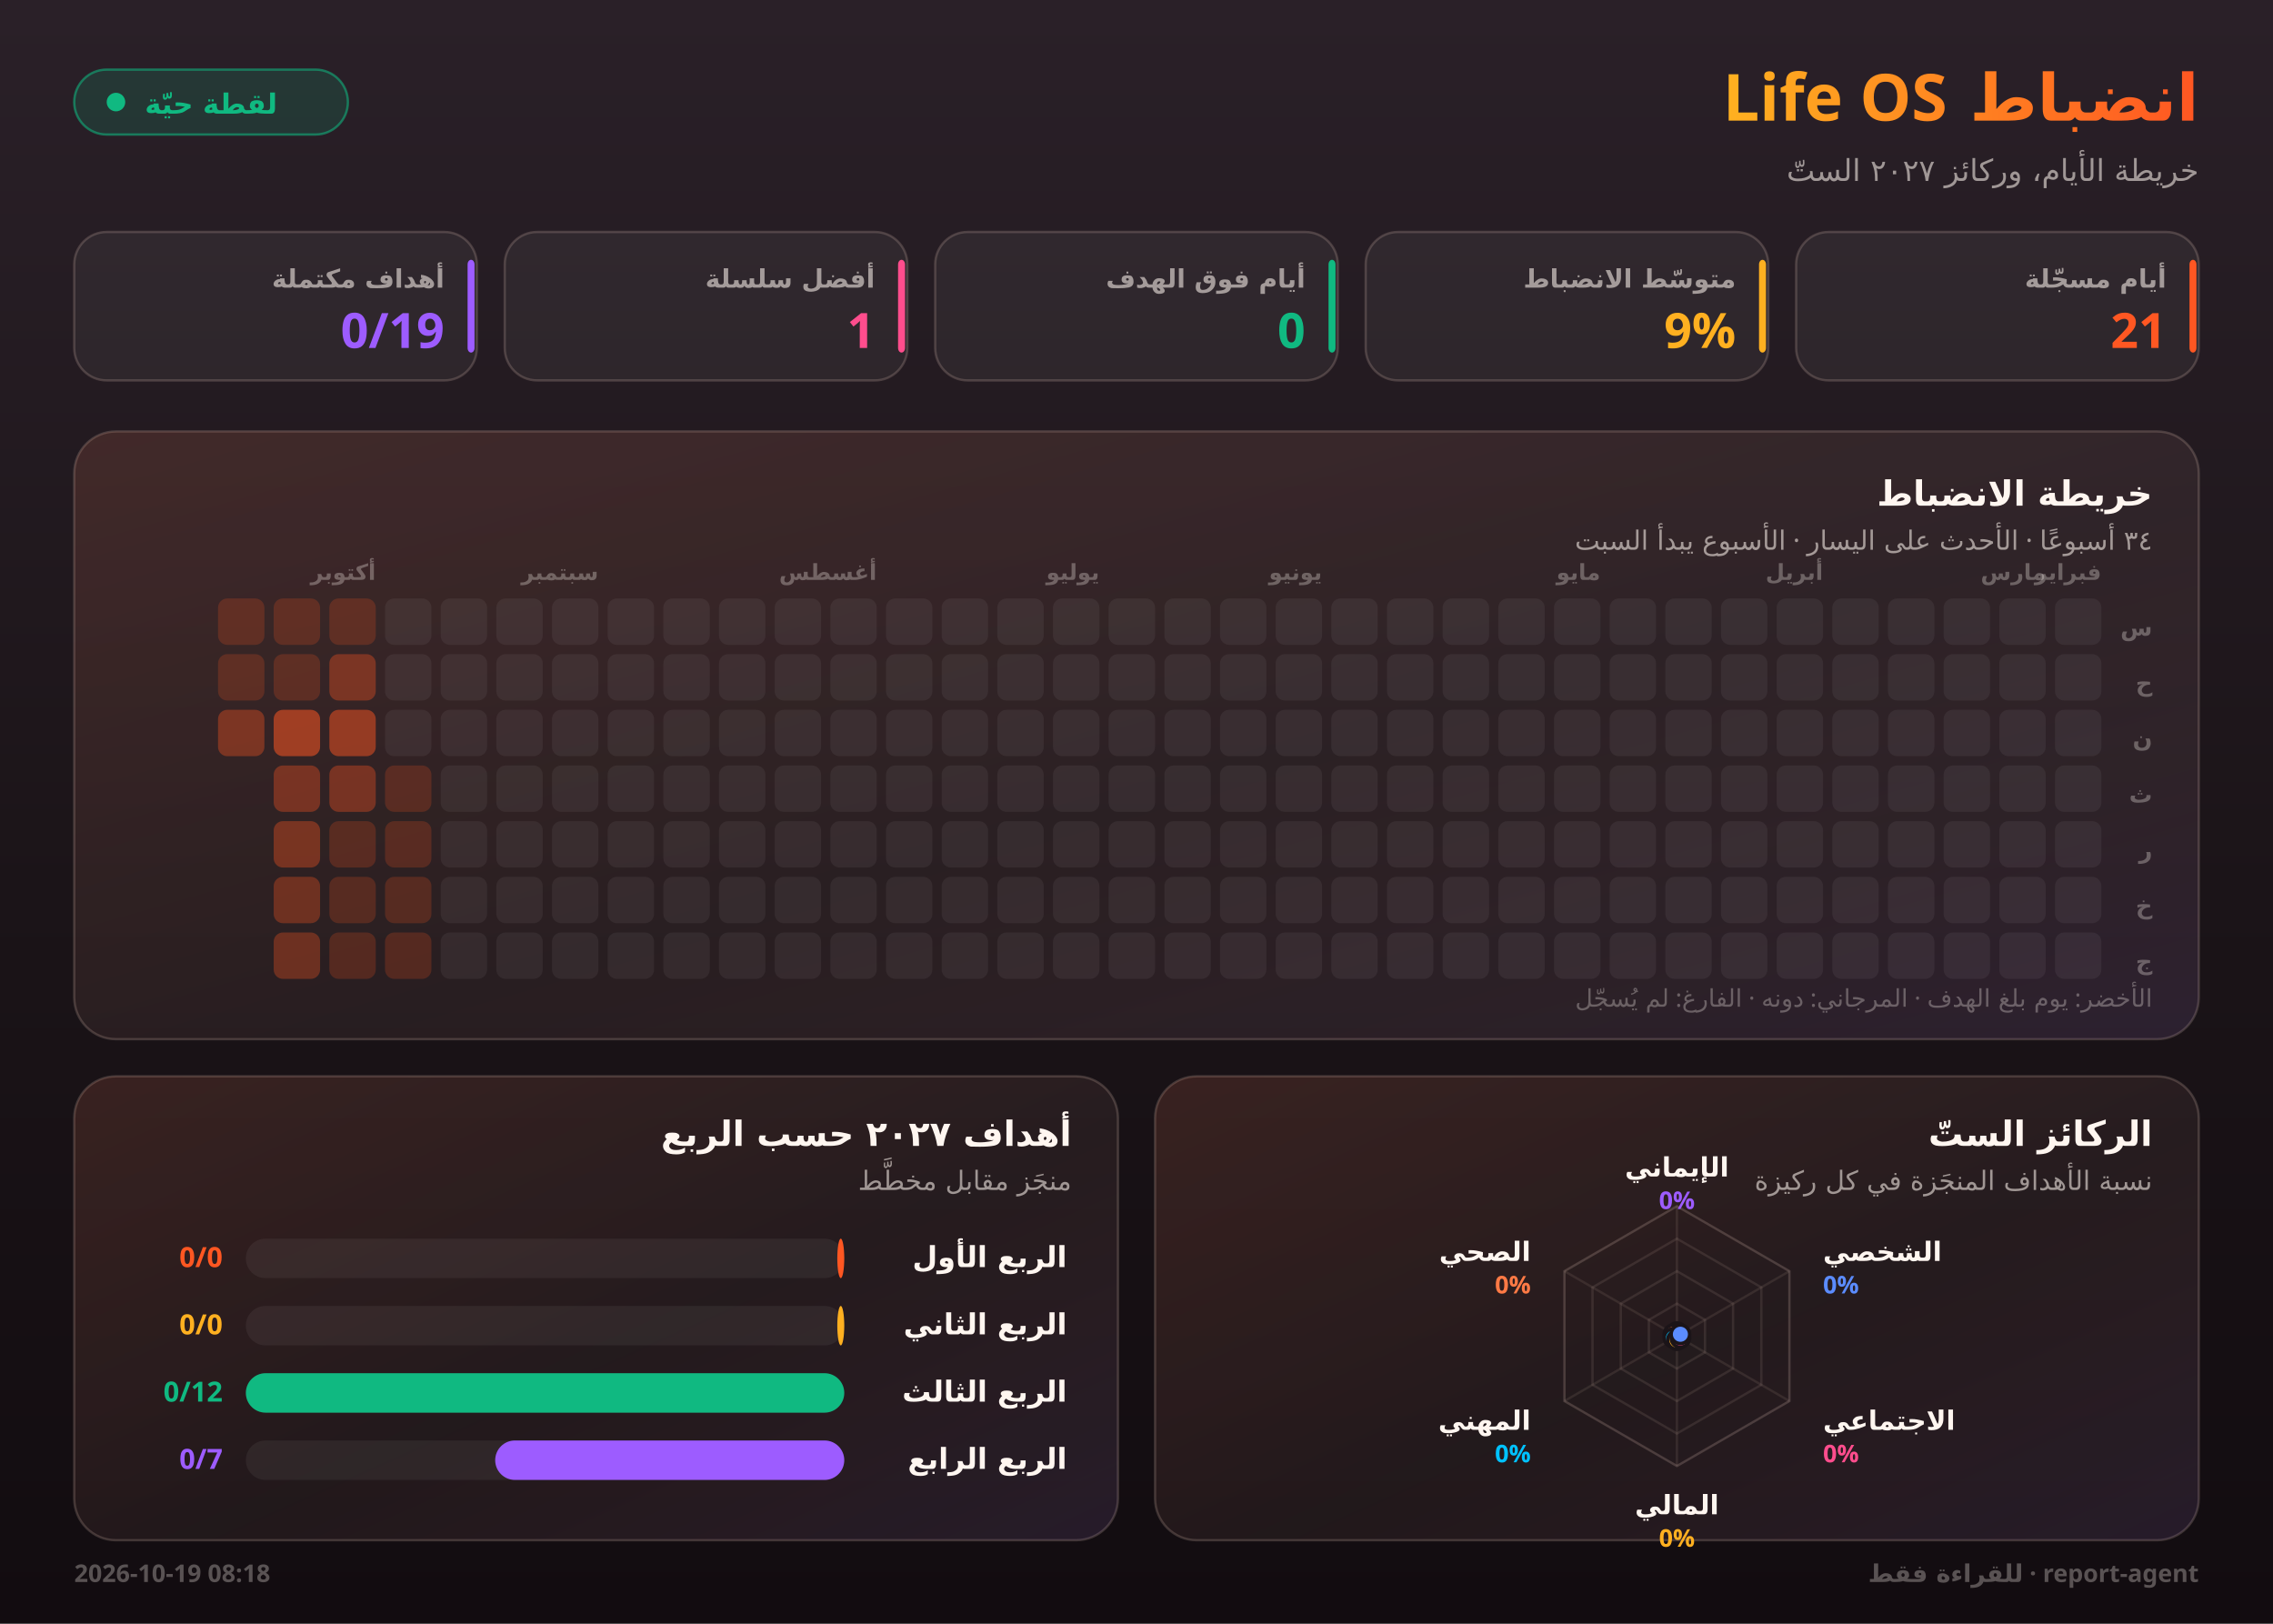
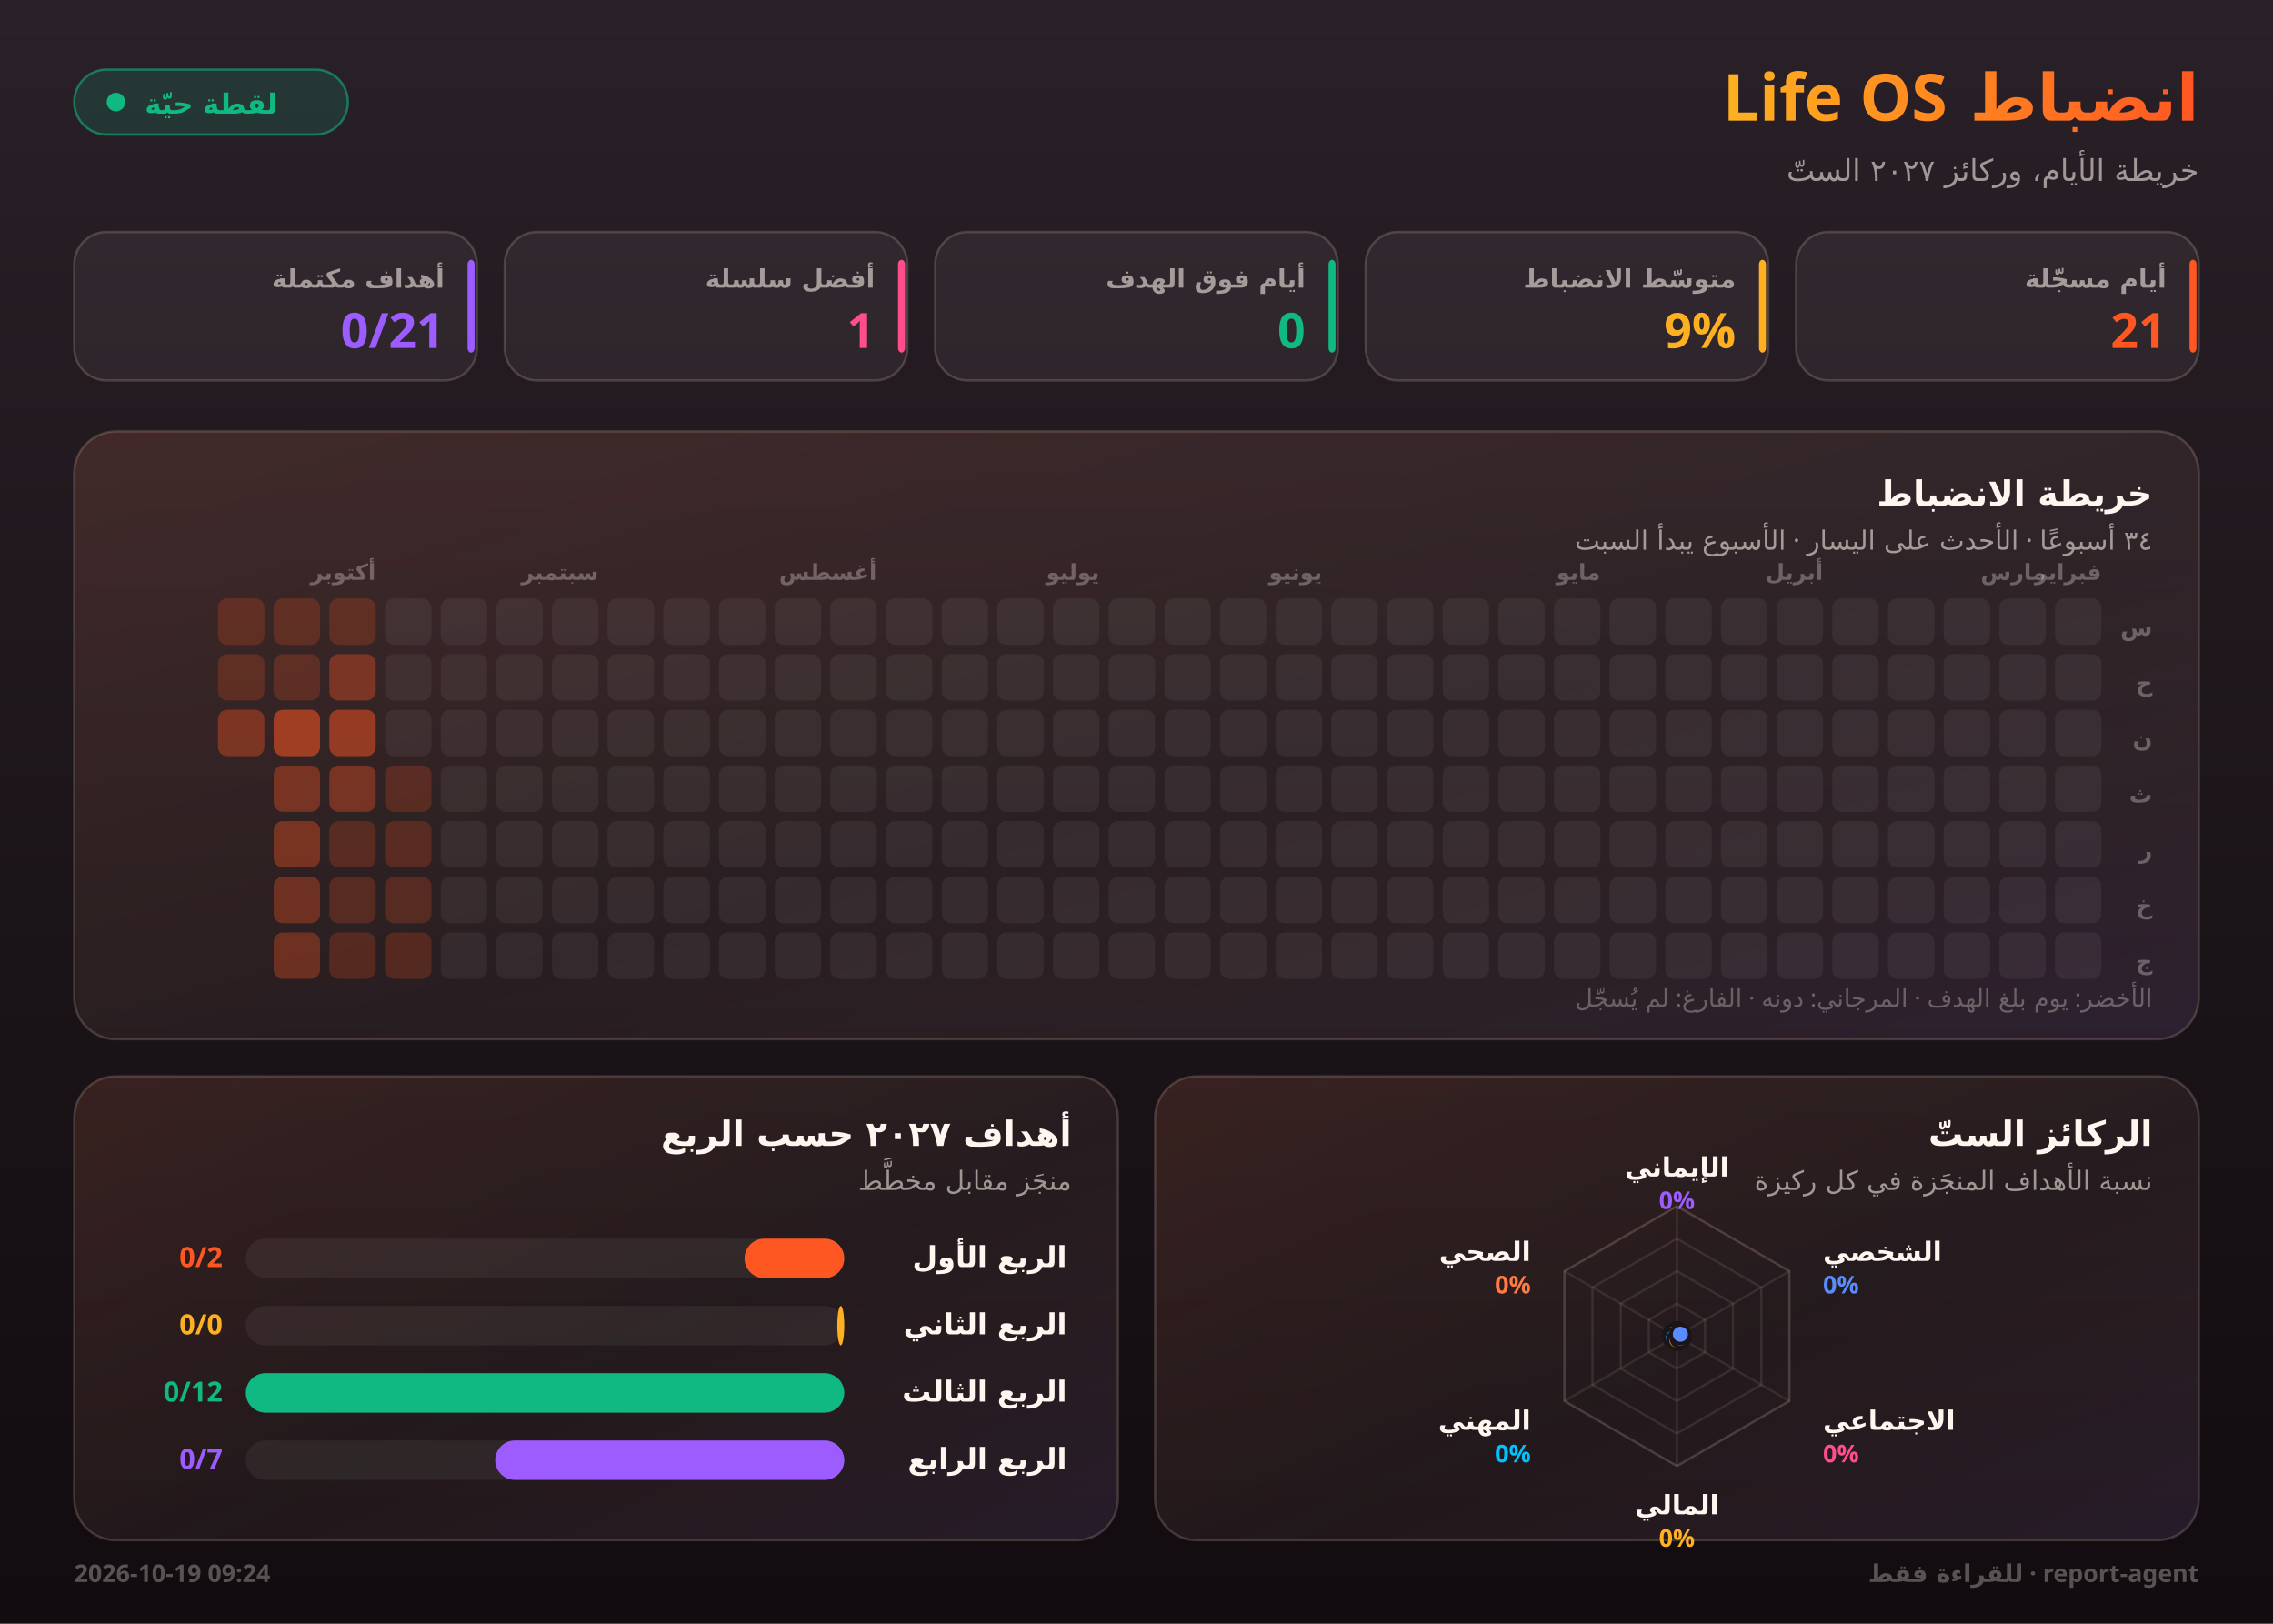
<svg xmlns="http://www.w3.org/2000/svg" width="980" height="700" viewBox="0 0 980 700" font-family="Tajawal, Cairo, 'Segoe UI', system-ui, sans-serif">
  <defs>
    <linearGradient id="sky" x1="0" y1="0" x2="0" y2="1">
      <stop offset="0%" stop-color="#2A2028" />
      <stop offset="55%" stop-color="#1B1418" />
      <stop offset="100%" stop-color="#120C10" />
    </linearGradient>
    <linearGradient id="sheen" x1="0" y1="0" x2="1" y2="1">
      <stop offset="0%" stop-color="#FF5722" stop-opacity="0.10" />
      <stop offset="55%" stop-color="#FF5722" stop-opacity="0.02" />
      <stop offset="100%" stop-color="#9D5CFF" stop-opacity="0.07" />
    </linearGradient>
    <linearGradient id="title" x1="1" y1="0" x2="0" y2="0">
      <stop offset="0%" stop-color="#FF5722" />
      <stop offset="100%" stop-color="#FFB020" />
    </linearGradient>
  </defs>
  <rect width="980" height="700" fill="url(#sky)" />
  <text x="948" y="52" fill="url(#title)" font-size="28" font-weight="800" text-anchor="start" style="direction:rtl;unicode-bidi:isolate">انضباط Life OS</text>
  <text x="948" y="78" fill="rgba(255,246,240,0.56)" font-size="13" font-weight="500" text-anchor="start" style="direction:rtl;unicode-bidi:isolate">خريطة الأيام، وركائز ٢٠٢٧ الستّ</text>
  <rect x="32" y="30" width="118" height="28" rx="14" fill="#10B981" fill-opacity="0.16" stroke="#10B981" stroke-opacity="0.55" />
  <circle cx="50" cy="44" r="4" fill="#10B981" />
  <text x="91" y="49" fill="#10B981" font-size="12" font-weight="700" text-anchor="middle" style="direction:rtl;unicode-bidi:isolate">لقطة حيّة</text>
  <rect x="774.4" y="100" width="173.6" height="64" rx="14" fill="rgba(255,255,255,0.05)" stroke="rgba(255,225,210,0.18)" />
  <rect x="944" y="112" width="3" height="40" rx="2" fill="#FF5722" />
  <text x="934" y="124" fill="rgba(255,246,240,0.56)" font-size="11" font-weight="600" text-anchor="start" style="direction:rtl;unicode-bidi:isolate">أيام مسجّلة</text>
  <text x="934" y="150" fill="#FF5722" font-size="21" font-weight="800" text-anchor="end" style="direction:ltr;unicode-bidi:isolate">21</text>
  <rect x="588.8" y="100" width="173.6" height="64" rx="14" fill="rgba(255,255,255,0.05)" stroke="rgba(255,225,210,0.18)" />
  <rect x="758.4" y="112" width="3" height="40" rx="2" fill="#FFB020" />
  <text x="748.4" y="124" fill="rgba(255,246,240,0.56)" font-size="11" font-weight="600" text-anchor="start" style="direction:rtl;unicode-bidi:isolate">متوسّط الانضباط</text>
  <text x="748.4" y="150" fill="#FFB020" font-size="21" font-weight="800" text-anchor="end" style="direction:ltr;unicode-bidi:isolate">9%</text>
  <rect x="403.2" y="100" width="173.6" height="64" rx="14" fill="rgba(255,255,255,0.05)" stroke="rgba(255,225,210,0.18)" />
  <rect x="572.8" y="112" width="3" height="40" rx="2" fill="#10B981" />
  <text x="562.8" y="124" fill="rgba(255,246,240,0.56)" font-size="11" font-weight="600" text-anchor="start" style="direction:rtl;unicode-bidi:isolate">أيام فوق الهدف</text>
  <text x="562.8" y="150" fill="#10B981" font-size="21" font-weight="800" text-anchor="end" style="direction:ltr;unicode-bidi:isolate">0</text>
  <rect x="217.6" y="100" width="173.6" height="64" rx="14" fill="rgba(255,255,255,0.05)" stroke="rgba(255,225,210,0.18)" />
  <rect x="387.2" y="112" width="3" height="40" rx="2" fill="#FF4D8D" />
  <text x="377.2" y="124" fill="rgba(255,246,240,0.56)" font-size="11" font-weight="600" text-anchor="start" style="direction:rtl;unicode-bidi:isolate">أفضل سلسلة</text>
  <text x="377.2" y="150" fill="#FF4D8D" font-size="21" font-weight="800" text-anchor="end" style="direction:ltr;unicode-bidi:isolate">1</text>
  <rect x="32" y="100" width="173.6" height="64" rx="14" fill="rgba(255,255,255,0.05)" stroke="rgba(255,225,210,0.18)" />
  <rect x="201.6" y="112" width="3" height="40" rx="2" fill="#9D5CFF" />
  <text x="191.6" y="124" fill="rgba(255,246,240,0.56)" font-size="11" font-weight="600" text-anchor="start" style="direction:rtl;unicode-bidi:isolate">أهداف مكتملة</text>
-   <text x="191.6" y="150" fill="#9D5CFF" font-size="21" font-weight="800" text-anchor="end" style="direction:ltr;unicode-bidi:isolate">0/19</text>
+   <text x="191.6" y="150" fill="#9D5CFF" font-size="21" font-weight="800" text-anchor="end" style="direction:ltr;unicode-bidi:isolate">0/21</text>
  <g>
    <rect x="32" y="186" width="916" height="262" rx="18" fill="rgba(255,255,255,0.045)" stroke="rgba(255,225,210,0.18)" />
    <rect x="32" y="186" width="916" height="262" rx="18" fill="url(#sheen)" />
  </g>
  <text x="928" y="218" fill="#FFF6F0" font-size="15" font-weight="700" text-anchor="start" style="direction:rtl;unicode-bidi:isolate">خريطة الانضباط</text>
  <text x="928" y="237" fill="rgba(255,246,240,0.56)" font-size="11.5" font-weight="500" text-anchor="start" style="direction:rtl;unicode-bidi:isolate">٣٤ أسبوعًا · الأحدث على اليسار · الأسبوع يبدأ السبت</text>
  <text x="928" y="274" fill="rgba(255,246,240,0.30)" font-size="10" font-weight="600" text-anchor="start" style="direction:rtl;unicode-bidi:isolate">س</text>
  <text x="928" y="298" fill="rgba(255,246,240,0.30)" font-size="10" font-weight="600" text-anchor="start" style="direction:rtl;unicode-bidi:isolate">ح</text>
  <text x="928" y="322" fill="rgba(255,246,240,0.30)" font-size="10" font-weight="600" text-anchor="start" style="direction:rtl;unicode-bidi:isolate">ن</text>
  <text x="928" y="346" fill="rgba(255,246,240,0.30)" font-size="10" font-weight="600" text-anchor="start" style="direction:rtl;unicode-bidi:isolate">ث</text>
  <text x="928" y="370" fill="rgba(255,246,240,0.30)" font-size="10" font-weight="600" text-anchor="start" style="direction:rtl;unicode-bidi:isolate">ر</text>
  <text x="928" y="394" fill="rgba(255,246,240,0.30)" font-size="10" font-weight="600" text-anchor="start" style="direction:rtl;unicode-bidi:isolate">خ</text>
  <text x="928" y="418" fill="rgba(255,246,240,0.30)" font-size="10" font-weight="600" text-anchor="start" style="direction:rtl;unicode-bidi:isolate">ج</text>
  <text x="906" y="250" fill="rgba(255,246,240,0.30)" font-size="9.5" font-weight="600" text-anchor="start" style="direction:rtl;unicode-bidi:isolate">فبراير</text>
  <rect x="886" y="258" width="20" height="20" rx="4" fill="rgba(255,255,255,0.055)" fill-opacity="1.00" />
  <rect x="886" y="282" width="20" height="20" rx="4" fill="rgba(255,255,255,0.055)" fill-opacity="1.00" />
  <rect x="886" y="306" width="20" height="20" rx="4" fill="rgba(255,255,255,0.055)" fill-opacity="1.00" />
  <rect x="886" y="330" width="20" height="20" rx="4" fill="rgba(255,255,255,0.055)" fill-opacity="1.00" />
  <rect x="886" y="354" width="20" height="20" rx="4" fill="rgba(255,255,255,0.055)" fill-opacity="1.00" />
  <rect x="886" y="378" width="20" height="20" rx="4" fill="rgba(255,255,255,0.055)" fill-opacity="1.00" />
  <rect x="886" y="402" width="20" height="20" rx="4" fill="rgba(255,255,255,0.055)" fill-opacity="1.00" />
  <text x="882" y="250" fill="rgba(255,246,240,0.30)" font-size="9.5" font-weight="600" text-anchor="start" style="direction:rtl;unicode-bidi:isolate">مارس</text>
  <rect x="862" y="258" width="20" height="20" rx="4" fill="rgba(255,255,255,0.055)" fill-opacity="1.00" />
  <rect x="862" y="282" width="20" height="20" rx="4" fill="rgba(255,255,255,0.055)" fill-opacity="1.00" />
  <rect x="862" y="306" width="20" height="20" rx="4" fill="rgba(255,255,255,0.055)" fill-opacity="1.00" />
  <rect x="862" y="330" width="20" height="20" rx="4" fill="rgba(255,255,255,0.055)" fill-opacity="1.00" />
  <rect x="862" y="354" width="20" height="20" rx="4" fill="rgba(255,255,255,0.055)" fill-opacity="1.00" />
  <rect x="862" y="378" width="20" height="20" rx="4" fill="rgba(255,255,255,0.055)" fill-opacity="1.00" />
  <rect x="862" y="402" width="20" height="20" rx="4" fill="rgba(255,255,255,0.055)" fill-opacity="1.00" />
  <rect x="838" y="258" width="20" height="20" rx="4" fill="rgba(255,255,255,0.055)" fill-opacity="1.00" />
  <rect x="838" y="282" width="20" height="20" rx="4" fill="rgba(255,255,255,0.055)" fill-opacity="1.00" />
  <rect x="838" y="306" width="20" height="20" rx="4" fill="rgba(255,255,255,0.055)" fill-opacity="1.00" />
  <rect x="838" y="330" width="20" height="20" rx="4" fill="rgba(255,255,255,0.055)" fill-opacity="1.00" />
  <rect x="838" y="354" width="20" height="20" rx="4" fill="rgba(255,255,255,0.055)" fill-opacity="1.00" />
  <rect x="838" y="378" width="20" height="20" rx="4" fill="rgba(255,255,255,0.055)" fill-opacity="1.00" />
  <rect x="838" y="402" width="20" height="20" rx="4" fill="rgba(255,255,255,0.055)" fill-opacity="1.00" />
  <rect x="814" y="258" width="20" height="20" rx="4" fill="rgba(255,255,255,0.055)" fill-opacity="1.00" />
  <rect x="814" y="282" width="20" height="20" rx="4" fill="rgba(255,255,255,0.055)" fill-opacity="1.00" />
  <rect x="814" y="306" width="20" height="20" rx="4" fill="rgba(255,255,255,0.055)" fill-opacity="1.00" />
  <rect x="814" y="330" width="20" height="20" rx="4" fill="rgba(255,255,255,0.055)" fill-opacity="1.00" />
  <rect x="814" y="354" width="20" height="20" rx="4" fill="rgba(255,255,255,0.055)" fill-opacity="1.00" />
  <rect x="814" y="378" width="20" height="20" rx="4" fill="rgba(255,255,255,0.055)" fill-opacity="1.00" />
  <rect x="814" y="402" width="20" height="20" rx="4" fill="rgba(255,255,255,0.055)" fill-opacity="1.00" />
  <rect x="790" y="258" width="20" height="20" rx="4" fill="rgba(255,255,255,0.055)" fill-opacity="1.00" />
  <rect x="790" y="282" width="20" height="20" rx="4" fill="rgba(255,255,255,0.055)" fill-opacity="1.00" />
  <rect x="790" y="306" width="20" height="20" rx="4" fill="rgba(255,255,255,0.055)" fill-opacity="1.00" />
  <rect x="790" y="330" width="20" height="20" rx="4" fill="rgba(255,255,255,0.055)" fill-opacity="1.00" />
  <rect x="790" y="354" width="20" height="20" rx="4" fill="rgba(255,255,255,0.055)" fill-opacity="1.00" />
  <rect x="790" y="378" width="20" height="20" rx="4" fill="rgba(255,255,255,0.055)" fill-opacity="1.00" />
  <rect x="790" y="402" width="20" height="20" rx="4" fill="rgba(255,255,255,0.055)" fill-opacity="1.00" />
  <text x="786" y="250" fill="rgba(255,246,240,0.30)" font-size="9.5" font-weight="600" text-anchor="start" style="direction:rtl;unicode-bidi:isolate">أبريل</text>
  <rect x="766" y="258" width="20" height="20" rx="4" fill="rgba(255,255,255,0.055)" fill-opacity="1.00" />
  <rect x="766" y="282" width="20" height="20" rx="4" fill="rgba(255,255,255,0.055)" fill-opacity="1.00" />
  <rect x="766" y="306" width="20" height="20" rx="4" fill="rgba(255,255,255,0.055)" fill-opacity="1.00" />
  <rect x="766" y="330" width="20" height="20" rx="4" fill="rgba(255,255,255,0.055)" fill-opacity="1.00" />
  <rect x="766" y="354" width="20" height="20" rx="4" fill="rgba(255,255,255,0.055)" fill-opacity="1.00" />
  <rect x="766" y="378" width="20" height="20" rx="4" fill="rgba(255,255,255,0.055)" fill-opacity="1.00" />
  <rect x="766" y="402" width="20" height="20" rx="4" fill="rgba(255,255,255,0.055)" fill-opacity="1.00" />
  <rect x="742" y="258" width="20" height="20" rx="4" fill="rgba(255,255,255,0.055)" fill-opacity="1.00" />
  <rect x="742" y="282" width="20" height="20" rx="4" fill="rgba(255,255,255,0.055)" fill-opacity="1.00" />
  <rect x="742" y="306" width="20" height="20" rx="4" fill="rgba(255,255,255,0.055)" fill-opacity="1.00" />
  <rect x="742" y="330" width="20" height="20" rx="4" fill="rgba(255,255,255,0.055)" fill-opacity="1.00" />
  <rect x="742" y="354" width="20" height="20" rx="4" fill="rgba(255,255,255,0.055)" fill-opacity="1.00" />
  <rect x="742" y="378" width="20" height="20" rx="4" fill="rgba(255,255,255,0.055)" fill-opacity="1.00" />
  <rect x="742" y="402" width="20" height="20" rx="4" fill="rgba(255,255,255,0.055)" fill-opacity="1.00" />
  <rect x="718" y="258" width="20" height="20" rx="4" fill="rgba(255,255,255,0.055)" fill-opacity="1.00" />
  <rect x="718" y="282" width="20" height="20" rx="4" fill="rgba(255,255,255,0.055)" fill-opacity="1.00" />
  <rect x="718" y="306" width="20" height="20" rx="4" fill="rgba(255,255,255,0.055)" fill-opacity="1.00" />
  <rect x="718" y="330" width="20" height="20" rx="4" fill="rgba(255,255,255,0.055)" fill-opacity="1.00" />
  <rect x="718" y="354" width="20" height="20" rx="4" fill="rgba(255,255,255,0.055)" fill-opacity="1.00" />
  <rect x="718" y="378" width="20" height="20" rx="4" fill="rgba(255,255,255,0.055)" fill-opacity="1.00" />
  <rect x="718" y="402" width="20" height="20" rx="4" fill="rgba(255,255,255,0.055)" fill-opacity="1.00" />
  <rect x="694" y="258" width="20" height="20" rx="4" fill="rgba(255,255,255,0.055)" fill-opacity="1.00" />
  <rect x="694" y="282" width="20" height="20" rx="4" fill="rgba(255,255,255,0.055)" fill-opacity="1.00" />
  <rect x="694" y="306" width="20" height="20" rx="4" fill="rgba(255,255,255,0.055)" fill-opacity="1.00" />
  <rect x="694" y="330" width="20" height="20" rx="4" fill="rgba(255,255,255,0.055)" fill-opacity="1.00" />
  <rect x="694" y="354" width="20" height="20" rx="4" fill="rgba(255,255,255,0.055)" fill-opacity="1.00" />
  <rect x="694" y="378" width="20" height="20" rx="4" fill="rgba(255,255,255,0.055)" fill-opacity="1.00" />
  <rect x="694" y="402" width="20" height="20" rx="4" fill="rgba(255,255,255,0.055)" fill-opacity="1.00" />
  <text x="690" y="250" fill="rgba(255,246,240,0.30)" font-size="9.5" font-weight="600" text-anchor="start" style="direction:rtl;unicode-bidi:isolate">مايو</text>
  <rect x="670" y="258" width="20" height="20" rx="4" fill="rgba(255,255,255,0.055)" fill-opacity="1.00" />
  <rect x="670" y="282" width="20" height="20" rx="4" fill="rgba(255,255,255,0.055)" fill-opacity="1.00" />
  <rect x="670" y="306" width="20" height="20" rx="4" fill="rgba(255,255,255,0.055)" fill-opacity="1.00" />
  <rect x="670" y="330" width="20" height="20" rx="4" fill="rgba(255,255,255,0.055)" fill-opacity="1.00" />
  <rect x="670" y="354" width="20" height="20" rx="4" fill="rgba(255,255,255,0.055)" fill-opacity="1.00" />
  <rect x="670" y="378" width="20" height="20" rx="4" fill="rgba(255,255,255,0.055)" fill-opacity="1.00" />
  <rect x="670" y="402" width="20" height="20" rx="4" fill="rgba(255,255,255,0.055)" fill-opacity="1.00" />
  <rect x="646" y="258" width="20" height="20" rx="4" fill="rgba(255,255,255,0.055)" fill-opacity="1.00" />
  <rect x="646" y="282" width="20" height="20" rx="4" fill="rgba(255,255,255,0.055)" fill-opacity="1.00" />
  <rect x="646" y="306" width="20" height="20" rx="4" fill="rgba(255,255,255,0.055)" fill-opacity="1.00" />
  <rect x="646" y="330" width="20" height="20" rx="4" fill="rgba(255,255,255,0.055)" fill-opacity="1.00" />
  <rect x="646" y="354" width="20" height="20" rx="4" fill="rgba(255,255,255,0.055)" fill-opacity="1.00" />
  <rect x="646" y="378" width="20" height="20" rx="4" fill="rgba(255,255,255,0.055)" fill-opacity="1.00" />
  <rect x="646" y="402" width="20" height="20" rx="4" fill="rgba(255,255,255,0.055)" fill-opacity="1.00" />
  <rect x="622" y="258" width="20" height="20" rx="4" fill="rgba(255,255,255,0.055)" fill-opacity="1.00" />
  <rect x="622" y="282" width="20" height="20" rx="4" fill="rgba(255,255,255,0.055)" fill-opacity="1.00" />
  <rect x="622" y="306" width="20" height="20" rx="4" fill="rgba(255,255,255,0.055)" fill-opacity="1.00" />
  <rect x="622" y="330" width="20" height="20" rx="4" fill="rgba(255,255,255,0.055)" fill-opacity="1.00" />
  <rect x="622" y="354" width="20" height="20" rx="4" fill="rgba(255,255,255,0.055)" fill-opacity="1.00" />
  <rect x="622" y="378" width="20" height="20" rx="4" fill="rgba(255,255,255,0.055)" fill-opacity="1.00" />
  <rect x="622" y="402" width="20" height="20" rx="4" fill="rgba(255,255,255,0.055)" fill-opacity="1.00" />
  <rect x="598" y="258" width="20" height="20" rx="4" fill="rgba(255,255,255,0.055)" fill-opacity="1.00" />
  <rect x="598" y="282" width="20" height="20" rx="4" fill="rgba(255,255,255,0.055)" fill-opacity="1.00" />
  <rect x="598" y="306" width="20" height="20" rx="4" fill="rgba(255,255,255,0.055)" fill-opacity="1.00" />
  <rect x="598" y="330" width="20" height="20" rx="4" fill="rgba(255,255,255,0.055)" fill-opacity="1.00" />
  <rect x="598" y="354" width="20" height="20" rx="4" fill="rgba(255,255,255,0.055)" fill-opacity="1.00" />
  <rect x="598" y="378" width="20" height="20" rx="4" fill="rgba(255,255,255,0.055)" fill-opacity="1.00" />
  <rect x="598" y="402" width="20" height="20" rx="4" fill="rgba(255,255,255,0.055)" fill-opacity="1.00" />
  <rect x="574" y="258" width="20" height="20" rx="4" fill="rgba(255,255,255,0.055)" fill-opacity="1.00" />
  <rect x="574" y="282" width="20" height="20" rx="4" fill="rgba(255,255,255,0.055)" fill-opacity="1.00" />
  <rect x="574" y="306" width="20" height="20" rx="4" fill="rgba(255,255,255,0.055)" fill-opacity="1.00" />
  <rect x="574" y="330" width="20" height="20" rx="4" fill="rgba(255,255,255,0.055)" fill-opacity="1.00" />
  <rect x="574" y="354" width="20" height="20" rx="4" fill="rgba(255,255,255,0.055)" fill-opacity="1.00" />
  <rect x="574" y="378" width="20" height="20" rx="4" fill="rgba(255,255,255,0.055)" fill-opacity="1.00" />
  <rect x="574" y="402" width="20" height="20" rx="4" fill="rgba(255,255,255,0.055)" fill-opacity="1.00" />
  <text x="570" y="250" fill="rgba(255,246,240,0.30)" font-size="9.5" font-weight="600" text-anchor="start" style="direction:rtl;unicode-bidi:isolate">يونيو</text>
  <rect x="550" y="258" width="20" height="20" rx="4" fill="rgba(255,255,255,0.055)" fill-opacity="1.00" />
  <rect x="550" y="282" width="20" height="20" rx="4" fill="rgba(255,255,255,0.055)" fill-opacity="1.00" />
  <rect x="550" y="306" width="20" height="20" rx="4" fill="rgba(255,255,255,0.055)" fill-opacity="1.00" />
  <rect x="550" y="330" width="20" height="20" rx="4" fill="rgba(255,255,255,0.055)" fill-opacity="1.00" />
  <rect x="550" y="354" width="20" height="20" rx="4" fill="rgba(255,255,255,0.055)" fill-opacity="1.00" />
  <rect x="550" y="378" width="20" height="20" rx="4" fill="rgba(255,255,255,0.055)" fill-opacity="1.00" />
  <rect x="550" y="402" width="20" height="20" rx="4" fill="rgba(255,255,255,0.055)" fill-opacity="1.00" />
  <rect x="526" y="258" width="20" height="20" rx="4" fill="rgba(255,255,255,0.055)" fill-opacity="1.00" />
  <rect x="526" y="282" width="20" height="20" rx="4" fill="rgba(255,255,255,0.055)" fill-opacity="1.00" />
  <rect x="526" y="306" width="20" height="20" rx="4" fill="rgba(255,255,255,0.055)" fill-opacity="1.00" />
  <rect x="526" y="330" width="20" height="20" rx="4" fill="rgba(255,255,255,0.055)" fill-opacity="1.00" />
  <rect x="526" y="354" width="20" height="20" rx="4" fill="rgba(255,255,255,0.055)" fill-opacity="1.00" />
  <rect x="526" y="378" width="20" height="20" rx="4" fill="rgba(255,255,255,0.055)" fill-opacity="1.00" />
  <rect x="526" y="402" width="20" height="20" rx="4" fill="rgba(255,255,255,0.055)" fill-opacity="1.00" />
  <rect x="502" y="258" width="20" height="20" rx="4" fill="rgba(255,255,255,0.055)" fill-opacity="1.00" />
  <rect x="502" y="282" width="20" height="20" rx="4" fill="rgba(255,255,255,0.055)" fill-opacity="1.00" />
  <rect x="502" y="306" width="20" height="20" rx="4" fill="rgba(255,255,255,0.055)" fill-opacity="1.00" />
  <rect x="502" y="330" width="20" height="20" rx="4" fill="rgba(255,255,255,0.055)" fill-opacity="1.00" />
  <rect x="502" y="354" width="20" height="20" rx="4" fill="rgba(255,255,255,0.055)" fill-opacity="1.00" />
  <rect x="502" y="378" width="20" height="20" rx="4" fill="rgba(255,255,255,0.055)" fill-opacity="1.00" />
  <rect x="502" y="402" width="20" height="20" rx="4" fill="rgba(255,255,255,0.055)" fill-opacity="1.00" />
  <rect x="478" y="258" width="20" height="20" rx="4" fill="rgba(255,255,255,0.055)" fill-opacity="1.00" />
  <rect x="478" y="282" width="20" height="20" rx="4" fill="rgba(255,255,255,0.055)" fill-opacity="1.00" />
  <rect x="478" y="306" width="20" height="20" rx="4" fill="rgba(255,255,255,0.055)" fill-opacity="1.00" />
  <rect x="478" y="330" width="20" height="20" rx="4" fill="rgba(255,255,255,0.055)" fill-opacity="1.00" />
  <rect x="478" y="354" width="20" height="20" rx="4" fill="rgba(255,255,255,0.055)" fill-opacity="1.00" />
  <rect x="478" y="378" width="20" height="20" rx="4" fill="rgba(255,255,255,0.055)" fill-opacity="1.00" />
  <rect x="478" y="402" width="20" height="20" rx="4" fill="rgba(255,255,255,0.055)" fill-opacity="1.00" />
  <text x="474" y="250" fill="rgba(255,246,240,0.30)" font-size="9.5" font-weight="600" text-anchor="start" style="direction:rtl;unicode-bidi:isolate">يوليو</text>
  <rect x="454" y="258" width="20" height="20" rx="4" fill="rgba(255,255,255,0.055)" fill-opacity="1.00" />
  <rect x="454" y="282" width="20" height="20" rx="4" fill="rgba(255,255,255,0.055)" fill-opacity="1.00" />
  <rect x="454" y="306" width="20" height="20" rx="4" fill="rgba(255,255,255,0.055)" fill-opacity="1.00" />
  <rect x="454" y="330" width="20" height="20" rx="4" fill="rgba(255,255,255,0.055)" fill-opacity="1.00" />
  <rect x="454" y="354" width="20" height="20" rx="4" fill="rgba(255,255,255,0.055)" fill-opacity="1.00" />
  <rect x="454" y="378" width="20" height="20" rx="4" fill="rgba(255,255,255,0.055)" fill-opacity="1.00" />
  <rect x="454" y="402" width="20" height="20" rx="4" fill="rgba(255,255,255,0.055)" fill-opacity="1.00" />
  <rect x="430" y="258" width="20" height="20" rx="4" fill="rgba(255,255,255,0.055)" fill-opacity="1.00" />
  <rect x="430" y="282" width="20" height="20" rx="4" fill="rgba(255,255,255,0.055)" fill-opacity="1.00" />
  <rect x="430" y="306" width="20" height="20" rx="4" fill="rgba(255,255,255,0.055)" fill-opacity="1.00" />
  <rect x="430" y="330" width="20" height="20" rx="4" fill="rgba(255,255,255,0.055)" fill-opacity="1.00" />
  <rect x="430" y="354" width="20" height="20" rx="4" fill="rgba(255,255,255,0.055)" fill-opacity="1.00" />
  <rect x="430" y="378" width="20" height="20" rx="4" fill="rgba(255,255,255,0.055)" fill-opacity="1.00" />
  <rect x="430" y="402" width="20" height="20" rx="4" fill="rgba(255,255,255,0.055)" fill-opacity="1.00" />
  <rect x="406" y="258" width="20" height="20" rx="4" fill="rgba(255,255,255,0.055)" fill-opacity="1.00" />
  <rect x="406" y="282" width="20" height="20" rx="4" fill="rgba(255,255,255,0.055)" fill-opacity="1.00" />
  <rect x="406" y="306" width="20" height="20" rx="4" fill="rgba(255,255,255,0.055)" fill-opacity="1.00" />
  <rect x="406" y="330" width="20" height="20" rx="4" fill="rgba(255,255,255,0.055)" fill-opacity="1.00" />
  <rect x="406" y="354" width="20" height="20" rx="4" fill="rgba(255,255,255,0.055)" fill-opacity="1.00" />
  <rect x="406" y="378" width="20" height="20" rx="4" fill="rgba(255,255,255,0.055)" fill-opacity="1.00" />
  <rect x="406" y="402" width="20" height="20" rx="4" fill="rgba(255,255,255,0.055)" fill-opacity="1.00" />
  <rect x="382" y="258" width="20" height="20" rx="4" fill="rgba(255,255,255,0.055)" fill-opacity="1.00" />
  <rect x="382" y="282" width="20" height="20" rx="4" fill="rgba(255,255,255,0.055)" fill-opacity="1.00" />
  <rect x="382" y="306" width="20" height="20" rx="4" fill="rgba(255,255,255,0.055)" fill-opacity="1.00" />
  <rect x="382" y="330" width="20" height="20" rx="4" fill="rgba(255,255,255,0.055)" fill-opacity="1.00" />
  <rect x="382" y="354" width="20" height="20" rx="4" fill="rgba(255,255,255,0.055)" fill-opacity="1.00" />
  <rect x="382" y="378" width="20" height="20" rx="4" fill="rgba(255,255,255,0.055)" fill-opacity="1.00" />
  <rect x="382" y="402" width="20" height="20" rx="4" fill="rgba(255,255,255,0.055)" fill-opacity="1.00" />
  <text x="378" y="250" fill="rgba(255,246,240,0.30)" font-size="9.5" font-weight="600" text-anchor="start" style="direction:rtl;unicode-bidi:isolate">أغسطس</text>
  <rect x="358" y="258" width="20" height="20" rx="4" fill="rgba(255,255,255,0.055)" fill-opacity="1.00" />
  <rect x="358" y="282" width="20" height="20" rx="4" fill="rgba(255,255,255,0.055)" fill-opacity="1.00" />
  <rect x="358" y="306" width="20" height="20" rx="4" fill="rgba(255,255,255,0.055)" fill-opacity="1.00" />
  <rect x="358" y="330" width="20" height="20" rx="4" fill="rgba(255,255,255,0.055)" fill-opacity="1.00" />
  <rect x="358" y="354" width="20" height="20" rx="4" fill="rgba(255,255,255,0.055)" fill-opacity="1.00" />
  <rect x="358" y="378" width="20" height="20" rx="4" fill="rgba(255,255,255,0.055)" fill-opacity="1.00" />
  <rect x="358" y="402" width="20" height="20" rx="4" fill="rgba(255,255,255,0.055)" fill-opacity="1.00" />
  <rect x="334" y="258" width="20" height="20" rx="4" fill="rgba(255,255,255,0.055)" fill-opacity="1.00" />
  <rect x="334" y="282" width="20" height="20" rx="4" fill="rgba(255,255,255,0.055)" fill-opacity="1.00" />
  <rect x="334" y="306" width="20" height="20" rx="4" fill="rgba(255,255,255,0.055)" fill-opacity="1.00" />
  <rect x="334" y="330" width="20" height="20" rx="4" fill="rgba(255,255,255,0.055)" fill-opacity="1.00" />
  <rect x="334" y="354" width="20" height="20" rx="4" fill="rgba(255,255,255,0.055)" fill-opacity="1.00" />
  <rect x="334" y="378" width="20" height="20" rx="4" fill="rgba(255,255,255,0.055)" fill-opacity="1.00" />
  <rect x="334" y="402" width="20" height="20" rx="4" fill="rgba(255,255,255,0.055)" fill-opacity="1.00" />
  <rect x="310" y="258" width="20" height="20" rx="4" fill="rgba(255,255,255,0.055)" fill-opacity="1.00" />
  <rect x="310" y="282" width="20" height="20" rx="4" fill="rgba(255,255,255,0.055)" fill-opacity="1.00" />
  <rect x="310" y="306" width="20" height="20" rx="4" fill="rgba(255,255,255,0.055)" fill-opacity="1.00" />
  <rect x="310" y="330" width="20" height="20" rx="4" fill="rgba(255,255,255,0.055)" fill-opacity="1.00" />
  <rect x="310" y="354" width="20" height="20" rx="4" fill="rgba(255,255,255,0.055)" fill-opacity="1.00" />
  <rect x="310" y="378" width="20" height="20" rx="4" fill="rgba(255,255,255,0.055)" fill-opacity="1.00" />
  <rect x="310" y="402" width="20" height="20" rx="4" fill="rgba(255,255,255,0.055)" fill-opacity="1.00" />
  <rect x="286" y="258" width="20" height="20" rx="4" fill="rgba(255,255,255,0.055)" fill-opacity="1.00" />
  <rect x="286" y="282" width="20" height="20" rx="4" fill="rgba(255,255,255,0.055)" fill-opacity="1.00" />
  <rect x="286" y="306" width="20" height="20" rx="4" fill="rgba(255,255,255,0.055)" fill-opacity="1.00" />
  <rect x="286" y="330" width="20" height="20" rx="4" fill="rgba(255,255,255,0.055)" fill-opacity="1.00" />
  <rect x="286" y="354" width="20" height="20" rx="4" fill="rgba(255,255,255,0.055)" fill-opacity="1.00" />
  <rect x="286" y="378" width="20" height="20" rx="4" fill="rgba(255,255,255,0.055)" fill-opacity="1.00" />
  <rect x="286" y="402" width="20" height="20" rx="4" fill="rgba(255,255,255,0.055)" fill-opacity="1.00" />
  <rect x="262" y="258" width="20" height="20" rx="4" fill="rgba(255,255,255,0.055)" fill-opacity="1.00" />
  <rect x="262" y="282" width="20" height="20" rx="4" fill="rgba(255,255,255,0.055)" fill-opacity="1.00" />
  <rect x="262" y="306" width="20" height="20" rx="4" fill="rgba(255,255,255,0.055)" fill-opacity="1.00" />
  <rect x="262" y="330" width="20" height="20" rx="4" fill="rgba(255,255,255,0.055)" fill-opacity="1.00" />
  <rect x="262" y="354" width="20" height="20" rx="4" fill="rgba(255,255,255,0.055)" fill-opacity="1.00" />
  <rect x="262" y="378" width="20" height="20" rx="4" fill="rgba(255,255,255,0.055)" fill-opacity="1.00" />
  <rect x="262" y="402" width="20" height="20" rx="4" fill="rgba(255,255,255,0.055)" fill-opacity="1.00" />
  <text x="258" y="250" fill="rgba(255,246,240,0.30)" font-size="9.5" font-weight="600" text-anchor="start" style="direction:rtl;unicode-bidi:isolate">سبتمبر</text>
  <rect x="238" y="258" width="20" height="20" rx="4" fill="rgba(255,255,255,0.055)" fill-opacity="1.00" />
  <rect x="238" y="282" width="20" height="20" rx="4" fill="rgba(255,255,255,0.055)" fill-opacity="1.00" />
  <rect x="238" y="306" width="20" height="20" rx="4" fill="rgba(255,255,255,0.055)" fill-opacity="1.00" />
  <rect x="238" y="330" width="20" height="20" rx="4" fill="rgba(255,255,255,0.055)" fill-opacity="1.00" />
  <rect x="238" y="354" width="20" height="20" rx="4" fill="rgba(255,255,255,0.055)" fill-opacity="1.00" />
  <rect x="238" y="378" width="20" height="20" rx="4" fill="rgba(255,255,255,0.055)" fill-opacity="1.00" />
  <rect x="238" y="402" width="20" height="20" rx="4" fill="rgba(255,255,255,0.055)" fill-opacity="1.00" />
  <rect x="214" y="258" width="20" height="20" rx="4" fill="rgba(255,255,255,0.055)" fill-opacity="1.00" />
  <rect x="214" y="282" width="20" height="20" rx="4" fill="rgba(255,255,255,0.055)" fill-opacity="1.00" />
  <rect x="214" y="306" width="20" height="20" rx="4" fill="rgba(255,255,255,0.055)" fill-opacity="1.00" />
  <rect x="214" y="330" width="20" height="20" rx="4" fill="rgba(255,255,255,0.055)" fill-opacity="1.00" />
  <rect x="214" y="354" width="20" height="20" rx="4" fill="rgba(255,255,255,0.055)" fill-opacity="1.00" />
  <rect x="214" y="378" width="20" height="20" rx="4" fill="rgba(255,255,255,0.055)" fill-opacity="1.00" />
  <rect x="214" y="402" width="20" height="20" rx="4" fill="rgba(255,255,255,0.055)" fill-opacity="1.00" />
  <rect x="190" y="258" width="20" height="20" rx="4" fill="rgba(255,255,255,0.055)" fill-opacity="1.00" />
  <rect x="190" y="282" width="20" height="20" rx="4" fill="rgba(255,255,255,0.055)" fill-opacity="1.00" />
  <rect x="190" y="306" width="20" height="20" rx="4" fill="rgba(255,255,255,0.055)" fill-opacity="1.00" />
  <rect x="190" y="330" width="20" height="20" rx="4" fill="rgba(255,255,255,0.055)" fill-opacity="1.00" />
  <rect x="190" y="354" width="20" height="20" rx="4" fill="rgba(255,255,255,0.055)" fill-opacity="1.00" />
  <rect x="190" y="378" width="20" height="20" rx="4" fill="rgba(255,255,255,0.055)" fill-opacity="1.00" />
  <rect x="190" y="402" width="20" height="20" rx="4" fill="rgba(255,255,255,0.055)" fill-opacity="1.00" />
  <rect x="166" y="258" width="20" height="20" rx="4" fill="rgba(255,255,255,0.055)" fill-opacity="1.00" />
  <rect x="166" y="282" width="20" height="20" rx="4" fill="rgba(255,255,255,0.055)" fill-opacity="1.00" />
  <rect x="166" y="306" width="20" height="20" rx="4" fill="rgba(255,255,255,0.055)" fill-opacity="1.00" />
  <rect x="166" y="330" width="20" height="20" rx="4" fill="#FF5722" fill-opacity="0.20" />
  <rect x="166" y="354" width="20" height="20" rx="4" fill="#FF5722" fill-opacity="0.20" />
  <rect x="166" y="378" width="20" height="20" rx="4" fill="#FF5722" fill-opacity="0.20" />
  <rect x="166" y="402" width="20" height="20" rx="4" fill="#FF5722" fill-opacity="0.20" />
  <text x="162" y="250" fill="rgba(255,246,240,0.30)" font-size="9.5" font-weight="600" text-anchor="start" style="direction:rtl;unicode-bidi:isolate">أكتوبر</text>
  <rect x="142" y="258" width="20" height="20" rx="4" fill="#FF5722" fill-opacity="0.20" />
  <rect x="142" y="282" width="20" height="20" rx="4" fill="#FF5722" fill-opacity="0.34" />
  <rect x="142" y="306" width="20" height="20" rx="4" fill="#FF5722" fill-opacity="0.48" />
  <rect x="142" y="330" width="20" height="20" rx="4" fill="#FF5722" fill-opacity="0.34" />
  <rect x="142" y="354" width="20" height="20" rx="4" fill="#FF5722" fill-opacity="0.20" />
  <rect x="142" y="378" width="20" height="20" rx="4" fill="#FF5722" fill-opacity="0.20" />
  <rect x="142" y="402" width="20" height="20" rx="4" fill="#FF5722" fill-opacity="0.20" />
  <rect x="118" y="258" width="20" height="20" rx="4" fill="#FF5722" fill-opacity="0.20" />
  <rect x="118" y="282" width="20" height="20" rx="4" fill="#FF5722" fill-opacity="0.20" />
  <rect x="118" y="306" width="20" height="20" rx="4" fill="#FF5722" fill-opacity="0.53" />
  <rect x="118" y="330" width="20" height="20" rx="4" fill="#FF5722" fill-opacity="0.34" />
  <rect x="118" y="354" width="20" height="20" rx="4" fill="#FF5722" fill-opacity="0.35" />
  <rect x="118" y="378" width="20" height="20" rx="4" fill="#FF5722" fill-opacity="0.31" />
  <rect x="118" y="402" width="20" height="20" rx="4" fill="#FF5722" fill-opacity="0.31" />
  <rect x="94" y="258" width="20" height="20" rx="4" fill="#FF5722" fill-opacity="0.20" />
  <rect x="94" y="282" width="20" height="20" rx="4" fill="#FF5722" fill-opacity="0.20" />
  <rect x="94" y="306" width="20" height="20" rx="4" fill="#FF5722" fill-opacity="0.35" />
  <text x="928" y="434" fill="rgba(255,246,240,0.30)" font-size="10.5" font-weight="500" text-anchor="start" style="direction:rtl;unicode-bidi:isolate">الأخضر: يوم بلغ الهدف · المرجاني: دونه · الفارغ: لم يُسجّل</text>
  <g>
    <rect x="32" y="464" width="450" height="200" rx="18" fill="rgba(255,255,255,0.045)" stroke="rgba(255,225,210,0.18)" />
    <rect x="32" y="464" width="450" height="200" rx="18" fill="url(#sheen)" />
  </g>
  <text x="462" y="494" fill="#FFF6F0" font-size="15" font-weight="700" text-anchor="start" style="direction:rtl;unicode-bidi:isolate">أهداف ٢٠٢٧ حسب الربع</text>
  <text x="462" y="513" fill="rgba(255,246,240,0.56)" font-size="11.5" font-weight="500" text-anchor="start" style="direction:rtl;unicode-bidi:isolate">منجَز مقابل مخطَّط</text>
  <text x="460" y="546.24" fill="#FFF6F0" font-size="12.5" font-weight="600" text-anchor="start" style="direction:rtl;unicode-bidi:isolate">الربع الأول</text>
  <rect x="106" y="534" width="258" height="17" rx="8.5" fill="rgba(255,255,255,0.055)" />
-   <rect x="361" y="534" width="3" height="17" rx="8.5" fill="#FF5722" />
-   <text x="96" y="546.24" fill="#FF5722" font-size="12" font-weight="700" text-anchor="end" style="direction:ltr;unicode-bidi:isolate">0/0</text>
+   <rect x="321" y="534" width="43" height="17" rx="8.5" fill="#FF5722" />
+   <text x="96" y="546.24" fill="#FF5722" font-size="12" font-weight="700" text-anchor="end" style="direction:ltr;unicode-bidi:isolate">0/2</text>
  <text x="460" y="575.24" fill="#FFF6F0" font-size="12.5" font-weight="600" text-anchor="start" style="direction:rtl;unicode-bidi:isolate">الربع الثاني</text>
  <rect x="106" y="563" width="258" height="17" rx="8.5" fill="rgba(255,255,255,0.055)" />
  <rect x="361" y="563" width="3" height="17" rx="8.5" fill="#FFB020" />
  <text x="96" y="575.24" fill="#FFB020" font-size="12" font-weight="700" text-anchor="end" style="direction:ltr;unicode-bidi:isolate">0/0</text>
  <text x="460" y="604.24" fill="#FFF6F0" font-size="12.5" font-weight="600" text-anchor="start" style="direction:rtl;unicode-bidi:isolate">الربع الثالث</text>
  <rect x="106" y="592" width="258" height="17" rx="8.5" fill="rgba(255,255,255,0.055)" />
  <rect x="106" y="592" width="258" height="17" rx="8.5" fill="#10B981" />
  <text x="96" y="604.24" fill="#10B981" font-size="12" font-weight="700" text-anchor="end" style="direction:ltr;unicode-bidi:isolate">0/12</text>
  <text x="460" y="633.24" fill="#FFF6F0" font-size="12.5" font-weight="600" text-anchor="start" style="direction:rtl;unicode-bidi:isolate">الربع الرابع</text>
  <rect x="106" y="621" width="258" height="17" rx="8.5" fill="rgba(255,255,255,0.055)" />
  <rect x="213.5" y="621" width="150.5" height="17" rx="8.5" fill="#9D5CFF" />
  <text x="96" y="633.24" fill="#9D5CFF" font-size="12" font-weight="700" text-anchor="end" style="direction:ltr;unicode-bidi:isolate">0/7</text>
  <g>
    <rect x="498" y="464" width="450" height="200" rx="18" fill="rgba(255,255,255,0.045)" stroke="rgba(255,225,210,0.18)" />
    <rect x="498" y="464" width="450" height="200" rx="18" fill="url(#sheen)" />
  </g>
  <text x="928" y="494" fill="#FFF6F0" font-size="15" font-weight="700" text-anchor="start" style="direction:rtl;unicode-bidi:isolate">الركائز الستّ</text>
  <text x="928" y="513" fill="rgba(255,246,240,0.56)" font-size="11.5" font-weight="500" text-anchor="start" style="direction:rtl;unicode-bidi:isolate">نسبة الأهداف المنجَزة في كل ركيزة</text>
  <polygon points="723.0,562.0 710.9,569.0 710.9,583.0 723.0,590.0 735.1,583.0 735.1,569.0" fill="none" stroke="rgba(255,225,210,0.18)" stroke-opacity="0.55" />
  <polygon points="723.0,548.0 698.8,562.0 698.8,590.0 723.0,604.0 747.2,590.0 747.2,562.0" fill="none" stroke="rgba(255,225,210,0.18)" stroke-opacity="0.55" />
  <polygon points="723.0,534.0 686.6,555.0 686.6,597.0 723.0,618.0 759.4,597.0 759.4,555.0" fill="none" stroke="rgba(255,225,210,0.18)" stroke-opacity="0.55" />
  <polygon points="723.0,520.0 674.5,548.0 674.5,604.0 723.0,632.0 771.5,604.0 771.5,548.0" fill="none" stroke="rgba(255,225,210,0.18)" stroke-opacity="1" />
  <line x1="723" y1="576" x2="723.0" y2="520.0" stroke="rgba(255,225,210,0.18)" stroke-opacity="0.5" />
  <line x1="723" y1="576" x2="674.5" y2="548.0" stroke="rgba(255,225,210,0.18)" stroke-opacity="0.5" />
  <line x1="723" y1="576" x2="674.5" y2="604.0" stroke="rgba(255,225,210,0.18)" stroke-opacity="0.5" />
  <line x1="723" y1="576" x2="723.0" y2="632.0" stroke="rgba(255,225,210,0.18)" stroke-opacity="0.5" />
  <line x1="723" y1="576" x2="771.5" y2="604.0" stroke="rgba(255,225,210,0.18)" stroke-opacity="0.5" />
  <line x1="723" y1="576" x2="771.5" y2="548.0" stroke="rgba(255,225,210,0.18)" stroke-opacity="0.5" />
  <polygon points="723.0,574.3 721.5,575.2 721.5,576.8 723.0,577.7 724.5,576.8 724.5,575.2" fill="#FF5722" fill-opacity="0.22" stroke="#FF5722" stroke-width="2" />
  <circle cx="723.0" cy="574.3" r="4" fill="#9D5CFF" stroke="#1B1418" stroke-width="1.5" />
  <text x="723.0" y="507.2" fill="#FFF6F0" font-size="11.5" font-weight="600" text-anchor="middle" style="direction:rtl;unicode-bidi:isolate">الإيماني</text>
  <text x="723.0" y="521.2" fill="#9D5CFF" font-size="10.5" font-weight="700" text-anchor="middle" style="direction:ltr;unicode-bidi:isolate">0%</text>
  <circle cx="721.5" cy="575.2" r="4" fill="#FF7A45" stroke="#1B1418" stroke-width="1.5" />
  <text x="660.0" y="543.6" fill="#FFF6F0" font-size="11.5" font-weight="600" text-anchor="start" style="direction:rtl;unicode-bidi:isolate">الصحي</text>
  <text x="660.0" y="557.6" fill="#FF7A45" font-size="10.5" font-weight="700" text-anchor="end" style="direction:ltr;unicode-bidi:isolate">0%</text>
  <circle cx="721.5" cy="576.8" r="4" fill="#00C2FF" stroke="#1B1418" stroke-width="1.5" />
  <text x="660.0" y="616.4" fill="#FFF6F0" font-size="11.5" font-weight="600" text-anchor="start" style="direction:rtl;unicode-bidi:isolate">المهني</text>
  <text x="660.0" y="630.4" fill="#00C2FF" font-size="10.5" font-weight="700" text-anchor="end" style="direction:ltr;unicode-bidi:isolate">0%</text>
  <circle cx="723.0" cy="577.7" r="4" fill="#FFB020" stroke="#1B1418" stroke-width="1.5" />
  <text x="723.0" y="652.8" fill="#FFF6F0" font-size="11.5" font-weight="600" text-anchor="middle" style="direction:rtl;unicode-bidi:isolate">المالي</text>
  <text x="723.0" y="666.8" fill="#FFB020" font-size="10.5" font-weight="700" text-anchor="middle" style="direction:ltr;unicode-bidi:isolate">0%</text>
  <circle cx="724.5" cy="576.8" r="4" fill="#FF4D8D" stroke="#1B1418" stroke-width="1.5" />
  <text x="786.0" y="616.4" fill="#FFF6F0" font-size="11.5" font-weight="600" text-anchor="end" style="direction:rtl;unicode-bidi:isolate">الاجتماعي</text>
  <text x="786.0" y="630.4" fill="#FF4D8D" font-size="10.5" font-weight="700" text-anchor="start" style="direction:ltr;unicode-bidi:isolate">0%</text>
  <circle cx="724.5" cy="575.2" r="4" fill="#5B8CFF" stroke="#1B1418" stroke-width="1.5" />
  <text x="786.0" y="543.6" fill="#FFF6F0" font-size="11.5" font-weight="600" text-anchor="end" style="direction:rtl;unicode-bidi:isolate">الشخصي</text>
  <text x="786.0" y="557.6" fill="#5B8CFF" font-size="10.5" font-weight="700" text-anchor="start" style="direction:ltr;unicode-bidi:isolate">0%</text>
-   <text x="32" y="682" fill="rgba(255,246,240,0.30)" font-size="10.5" font-weight="600" text-anchor="start" style="direction:ltr;unicode-bidi:isolate">2026-10-19 08:18</text>
+   <text x="32" y="682" fill="rgba(255,246,240,0.30)" font-size="10.5" font-weight="600" text-anchor="start" style="direction:ltr;unicode-bidi:isolate">2026-10-19 09:24</text>
  <text x="948" y="682" fill="rgba(255,246,240,0.30)" font-size="10.5" font-weight="600" text-anchor="start" style="direction:rtl;unicode-bidi:isolate">report-agent · للقراءة فقط</text>
</svg>
